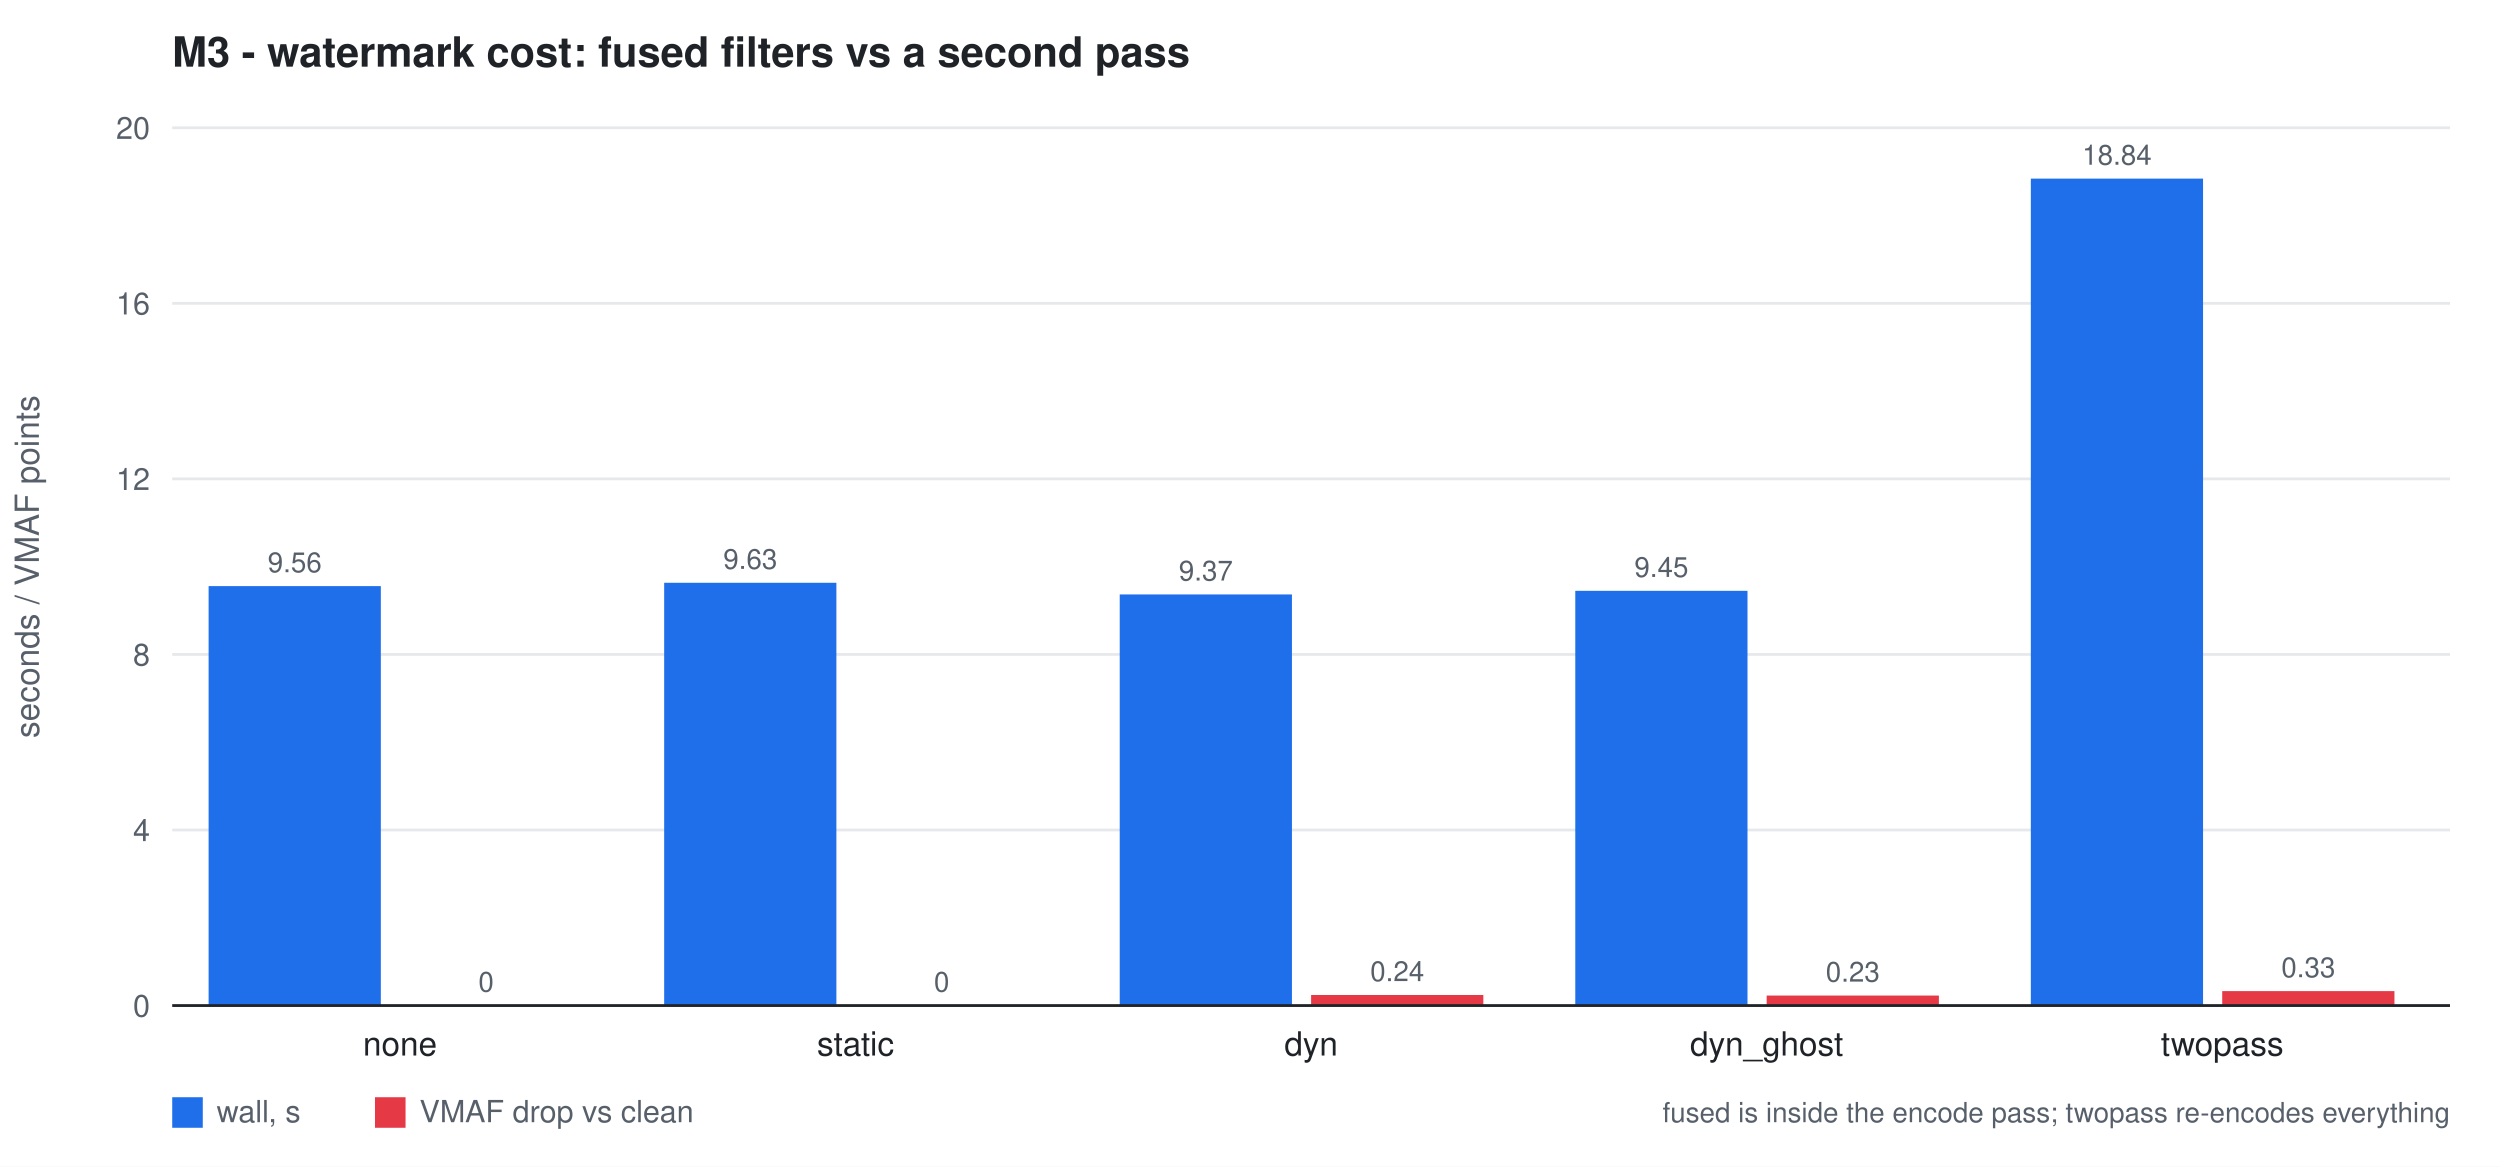
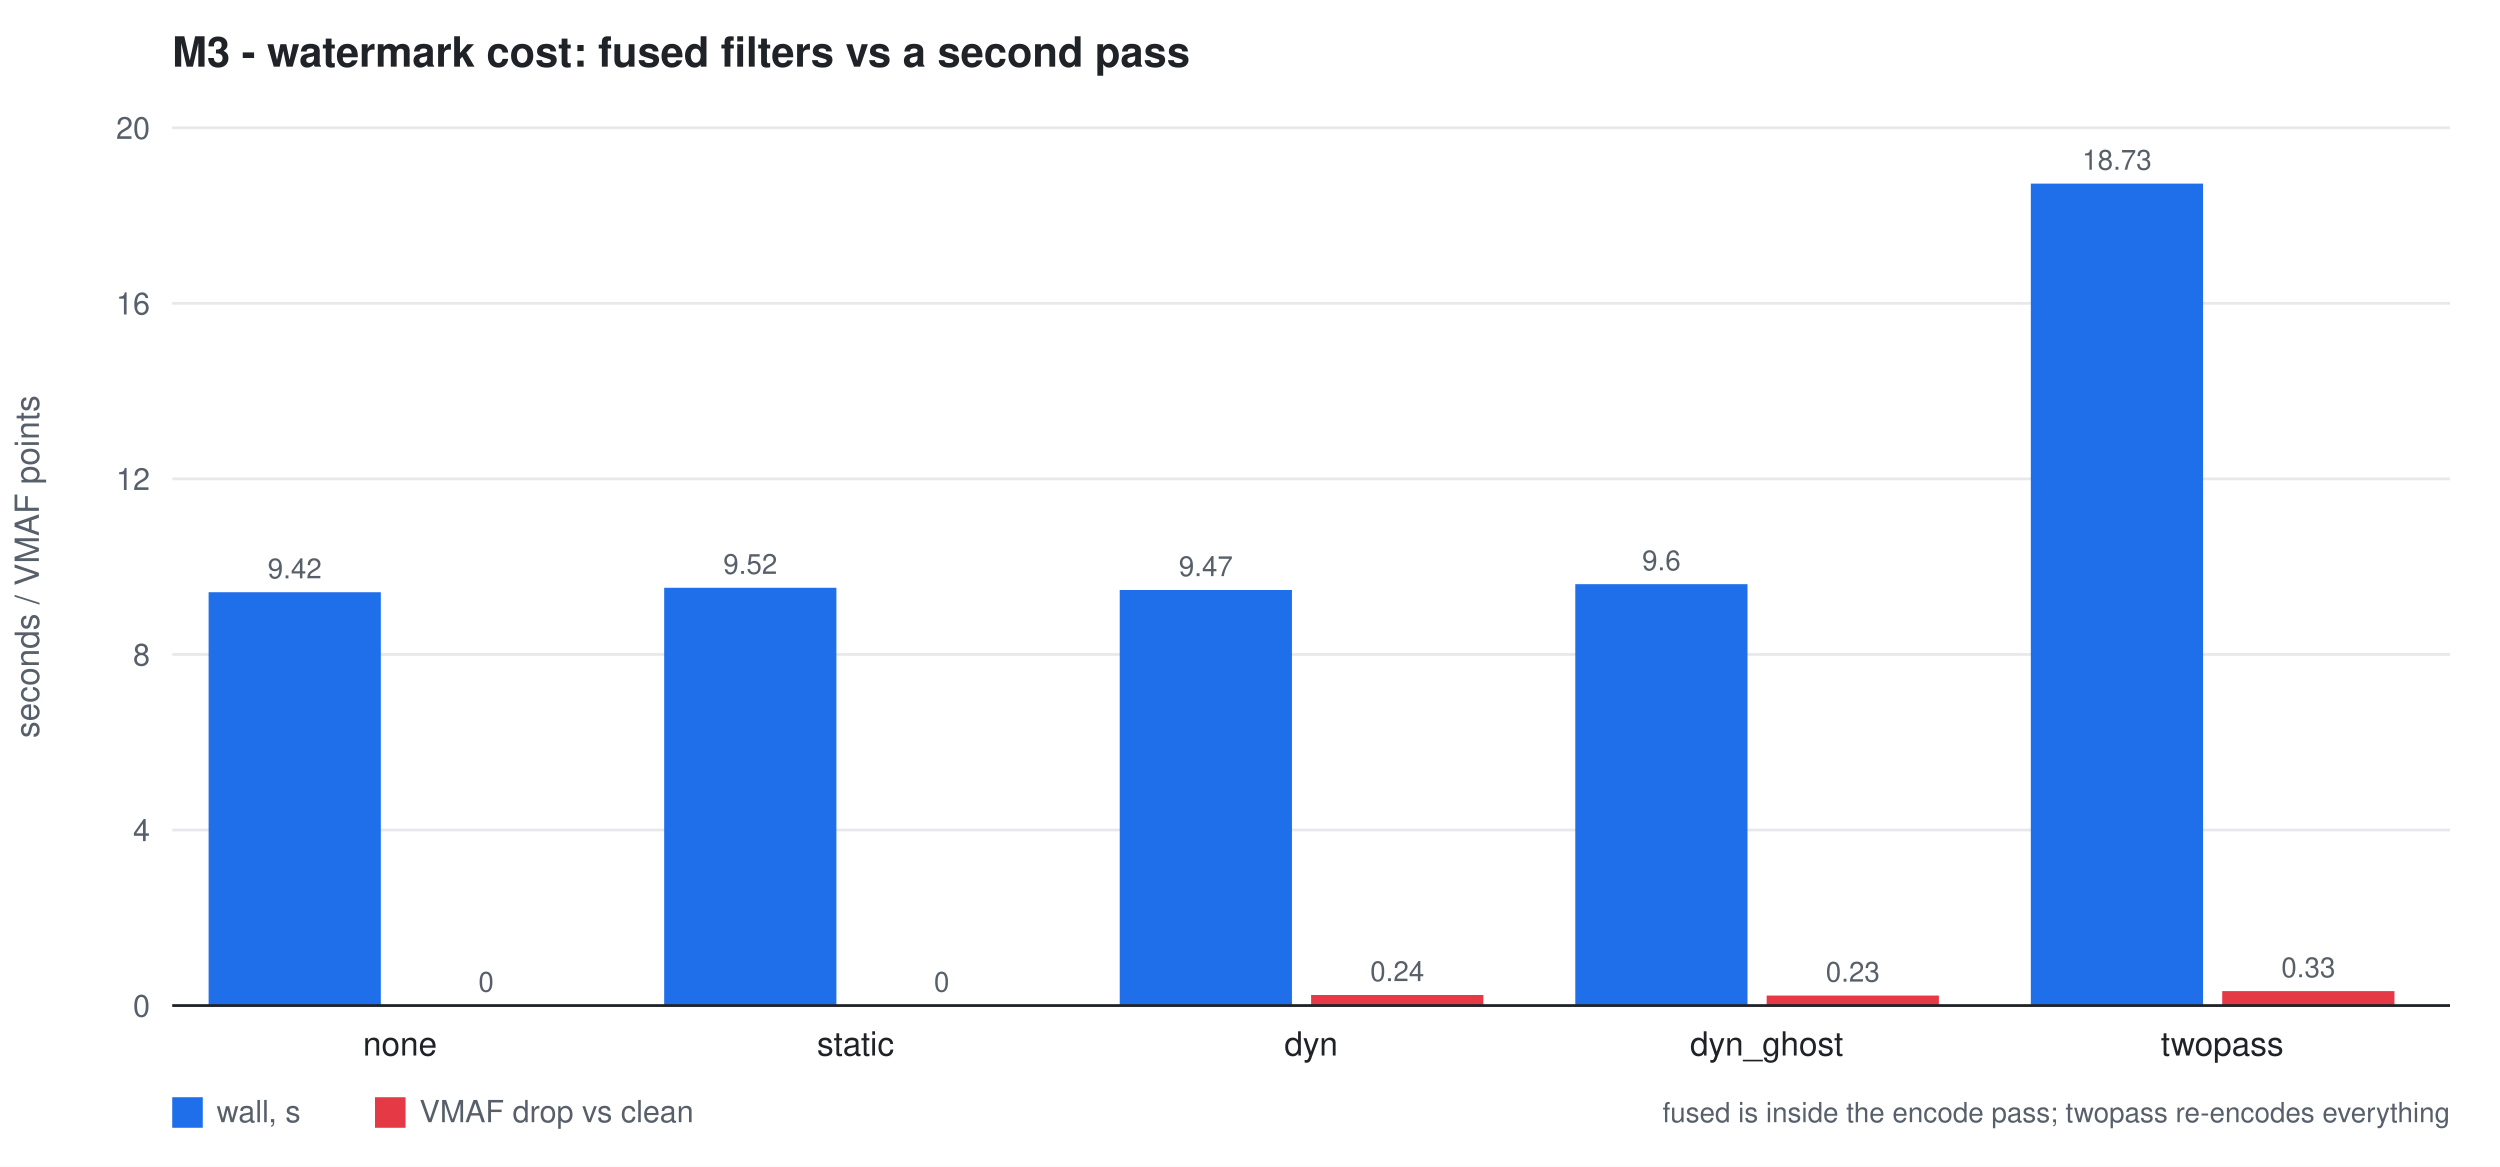
<svg xmlns="http://www.w3.org/2000/svg" width="900" height="420" viewBox="0 0 900 420" font-family="-apple-system,Segoe UI,Helvetica,Arial,sans-serif" role="img" aria-label="M3 - watermark cost: fused filters vs a second pass">
  <rect width="900" height="420" fill="#ffffff" />
  <line x1="62" y1="362.0" x2="882" y2="362.0" stroke="#e6e8eb" />
  <text x="54" y="366.0" text-anchor="end" font-size="11" fill="#57606a">0</text>
  <line x1="62" y1="298.8" x2="882" y2="298.8" stroke="#e6e8eb" />
  <text x="54" y="302.8" text-anchor="end" font-size="11" fill="#57606a">4</text>
  <line x1="62" y1="235.6" x2="882" y2="235.6" stroke="#e6e8eb" />
  <text x="54" y="239.6" text-anchor="end" font-size="11" fill="#57606a">8</text>
  <line x1="62" y1="172.4" x2="882" y2="172.4" stroke="#e6e8eb" />
  <text x="54" y="176.4" text-anchor="end" font-size="11" fill="#57606a">12</text>
  <line x1="62" y1="109.2" x2="882" y2="109.2" stroke="#e6e8eb" />
  <text x="54" y="113.2" text-anchor="end" font-size="11" fill="#57606a">16</text>
  <line x1="62" y1="46.0" x2="882" y2="46.0" stroke="#e6e8eb" />
  <text x="54" y="50.0" text-anchor="end" font-size="11" fill="#57606a">20</text>
  <text x="144.0" y="380" text-anchor="middle" font-size="12" fill="#1f2328">none</text>
-   <rect x="75.1" y="211.0" width="62.0" height="151.0" fill="#1f6feb" />
-   <text x="106.1" y="206.0" text-anchor="middle" font-size="10" fill="#57606a">9.56</text>
+   <rect x="75.1" y="213.2" width="62.0" height="148.8" fill="#1f6feb" />
+   <text x="106.1" y="208.2" text-anchor="middle" font-size="10" fill="#57606a">9.42</text>
  <rect x="144.0" y="362.0" width="62.0" height="0.0" fill="#e53946" />
  <text x="175.0" y="357.0" text-anchor="middle" font-size="10" fill="#57606a">0</text>
  <text x="308.0" y="380" text-anchor="middle" font-size="12" fill="#1f2328">static</text>
-   <rect x="239.1" y="209.8" width="62.0" height="152.2" fill="#1f6feb" />
-   <text x="270.1" y="204.8" text-anchor="middle" font-size="10" fill="#57606a">9.63</text>
+   <rect x="239.1" y="211.6" width="62.0" height="150.4" fill="#1f6feb" />
+   <text x="270.1" y="206.6" text-anchor="middle" font-size="10" fill="#57606a">9.52</text>
  <rect x="308.0" y="362.0" width="62.0" height="0.0" fill="#e53946" />
  <text x="339.0" y="357.0" text-anchor="middle" font-size="10" fill="#57606a">0</text>
  <text x="472.0" y="380" text-anchor="middle" font-size="12" fill="#1f2328">dyn</text>
-   <rect x="403.1" y="214.0" width="62.0" height="148.0" fill="#1f6feb" />
-   <text x="434.1" y="209.0" text-anchor="middle" font-size="10" fill="#57606a">9.37</text>
+   <rect x="403.1" y="212.4" width="62.0" height="149.6" fill="#1f6feb" />
+   <text x="434.1" y="207.4" text-anchor="middle" font-size="10" fill="#57606a">9.47</text>
  <rect x="472.0" y="358.2" width="62.0" height="3.8" fill="#e53946" />
  <text x="503.0" y="353.2" text-anchor="middle" font-size="10" fill="#57606a">0.24</text>
  <text x="636.0" y="380" text-anchor="middle" font-size="12" fill="#1f2328">dyn_ghost</text>
-   <rect x="567.1" y="212.7" width="62.0" height="149.3" fill="#1f6feb" />
-   <text x="598.1" y="207.7" text-anchor="middle" font-size="10" fill="#57606a">9.45</text>
+   <rect x="567.1" y="210.3" width="62.0" height="151.7" fill="#1f6feb" />
+   <text x="598.1" y="205.3" text-anchor="middle" font-size="10" fill="#57606a">9.6</text>
  <rect x="636.0" y="358.4" width="62.0" height="3.6" fill="#e53946" />
  <text x="667.0" y="353.4" text-anchor="middle" font-size="10" fill="#57606a">0.23</text>
  <text x="800.0" y="380" text-anchor="middle" font-size="12" fill="#1f2328">twopass</text>
-   <rect x="731.1" y="64.3" width="62.0" height="297.7" fill="#1f6feb" />
-   <text x="762.1" y="59.3" text-anchor="middle" font-size="10" fill="#57606a">18.84</text>
+   <rect x="731.1" y="66.1" width="62.0" height="295.9" fill="#1f6feb" />
+   <text x="762.1" y="61.1" text-anchor="middle" font-size="10" fill="#57606a">18.73</text>
  <rect x="800.0" y="356.8" width="62.0" height="5.2" fill="#e53946" />
  <text x="831.0" y="351.8" text-anchor="middle" font-size="10" fill="#57606a">0.33</text>
  <line x1="62" y1="362" x2="882" y2="362" stroke="#1f2328" stroke-width="1" />
  <text x="14" y="204.0" font-size="12" fill="#57606a" transform="rotate(-90 14 204.0)" text-anchor="middle">seconds / VMAF points</text>
  <text x="62" y="24" font-size="15" font-weight="600" fill="#1f2328">M3 - watermark cost: fused filters vs a second pass</text>
  <rect x="62" y="395" width="11" height="11" fill="#1f6feb" />
  <text x="78" y="404" font-size="11" fill="#57606a">wall, s</text>
  <rect x="135" y="395" width="11" height="11" fill="#e53946" />
  <text x="151" y="404" font-size="11" fill="#57606a">VMAF drop vs clean</text>
  <text x="882" y="404" text-anchor="end" font-size="10" fill="#57606a">fused is inside the encode pass; twopass re-encodes everything</text>
</svg>
